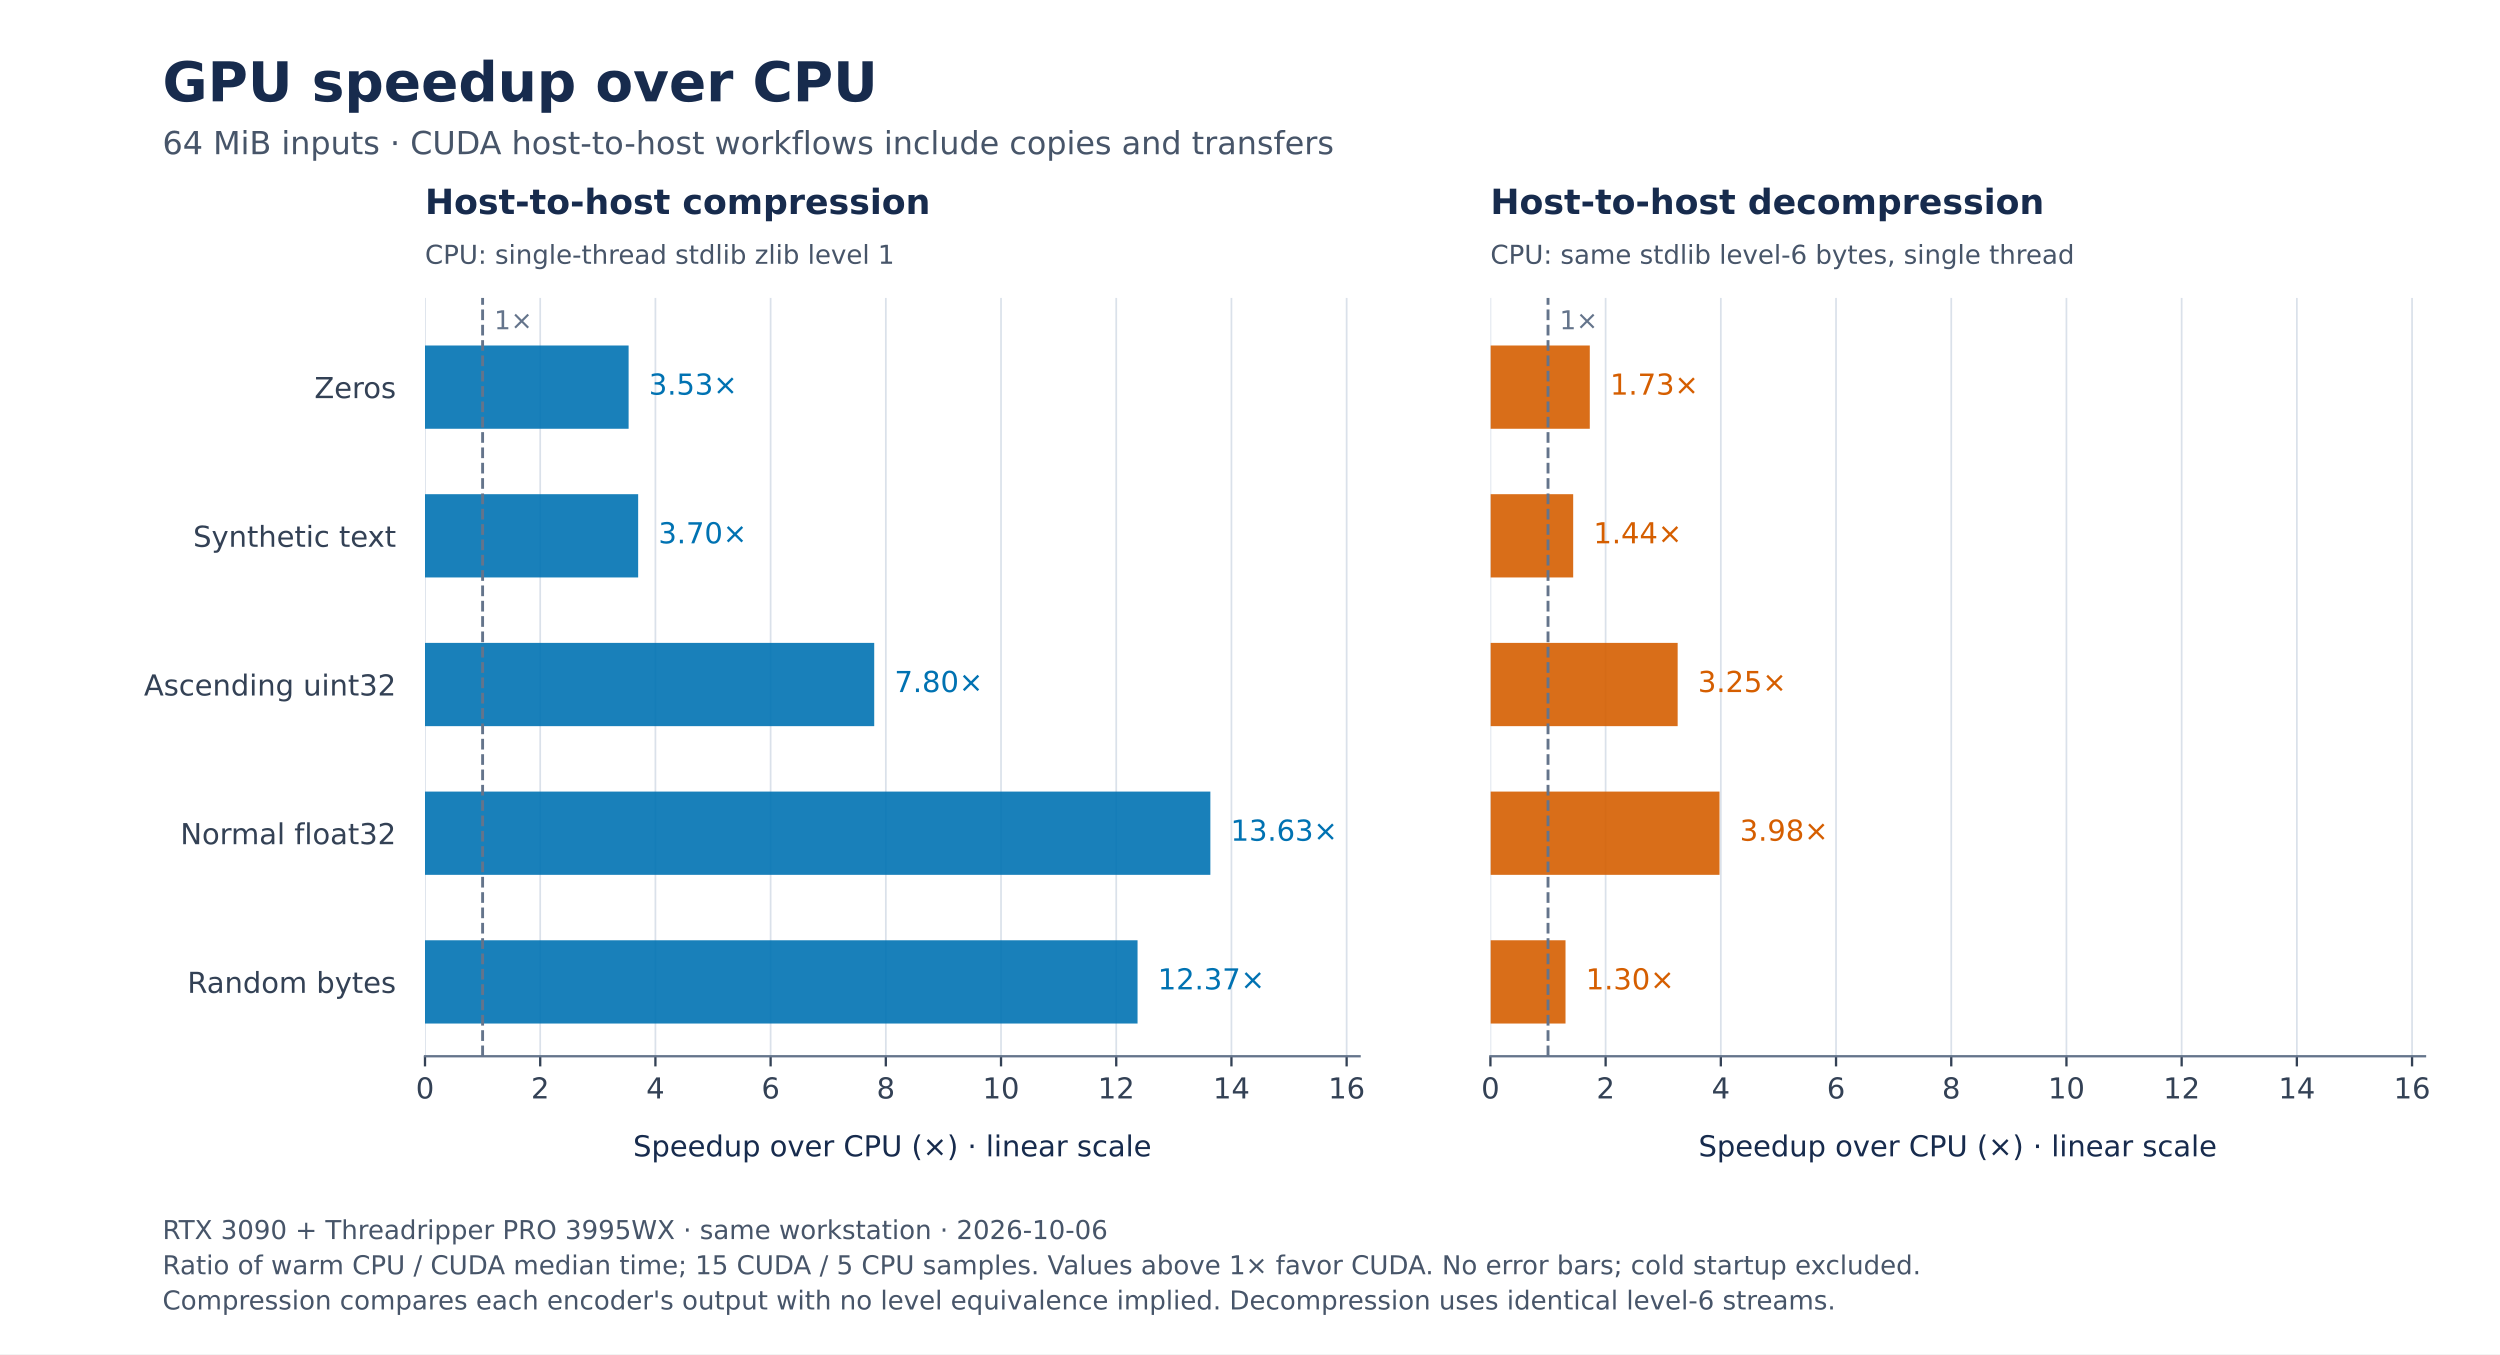
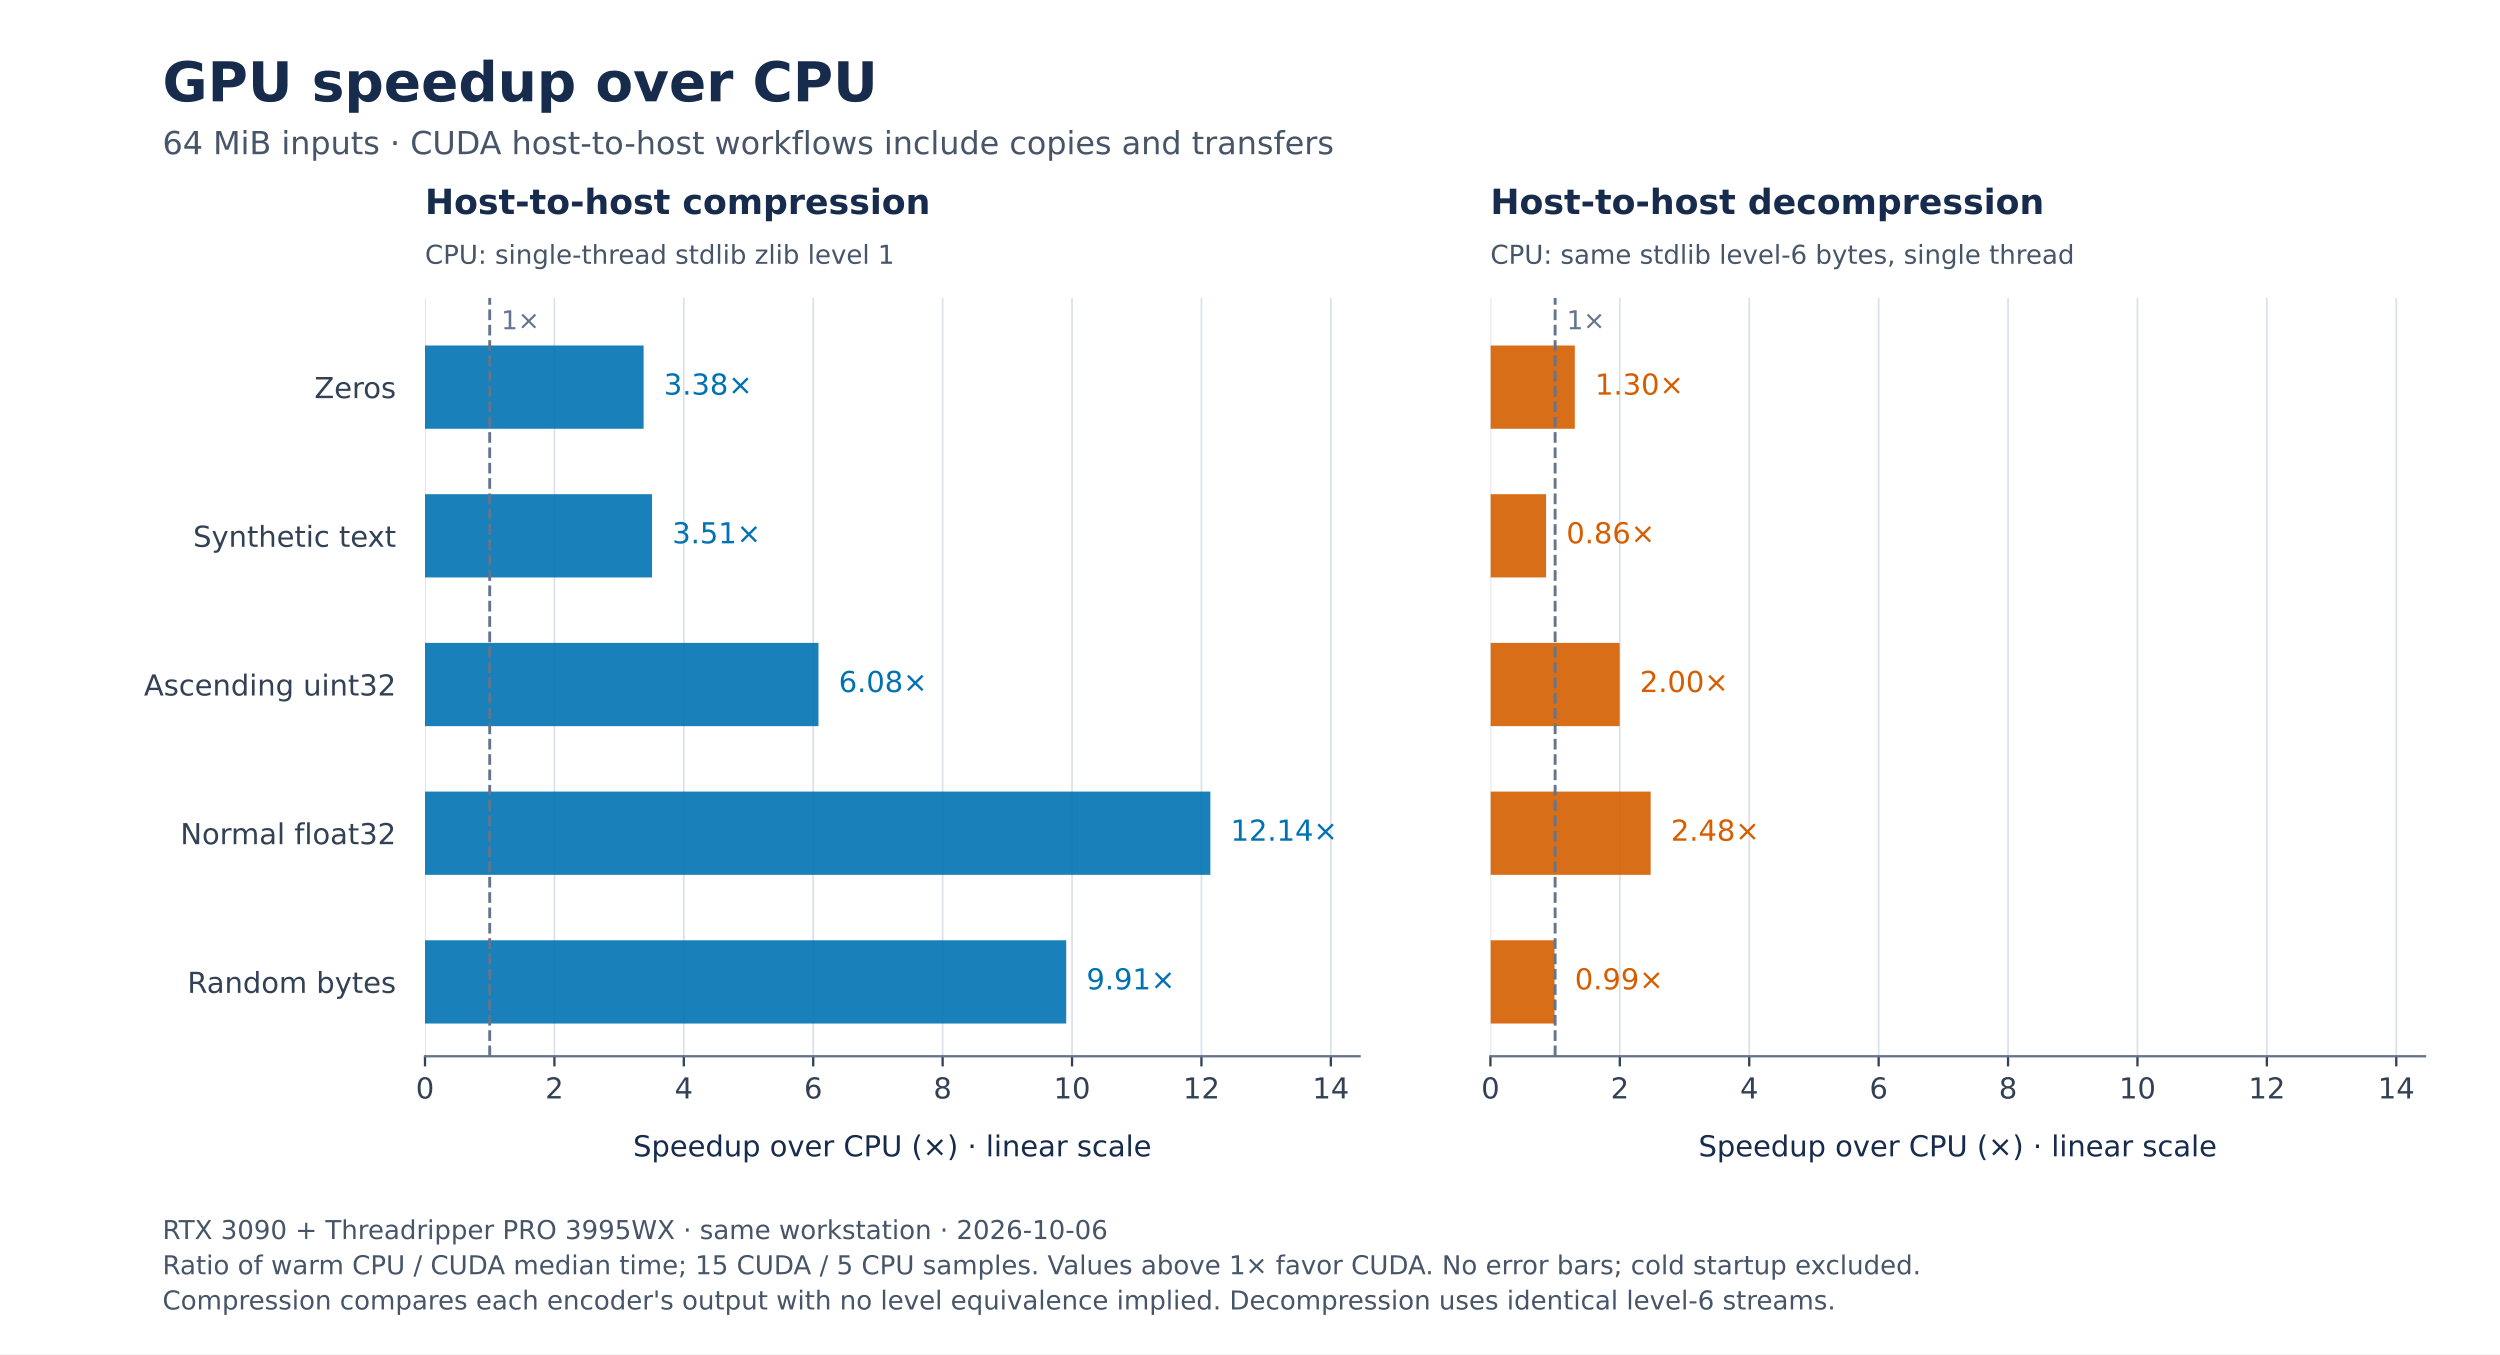
<svg xmlns="http://www.w3.org/2000/svg" xmlns:xlink="http://www.w3.org/1999/xlink" width="864pt" height="468pt" viewBox="0 0 864 468" version="1.1">
  <defs>
    <style type="text/css">*{stroke-linejoin: round; stroke-linecap: butt}</style>
  </defs>
  <g id="figure_1">
    <g id="patch_1">
      <path d="M 0 468 L 864 468 L 864 0 L 0 0 z " style="fill: #ffffff" />
    </g>
    <g id="axes_1">
      <g id="patch_2">
        <path d="M 146.88 365.04 L 469.871 365.04 L 469.871 102.96 L 146.88 102.96 z " style="fill: #ffffff" />
      </g>
      <g id="matplotlib.axis_1">
        <g id="xtick_1">
          <g id="line2d_1">
            <path d="M 146.88 365.04 L 146.88 102.96 " clip-path="url(#p2e2765085f)" style="fill: none; stroke: #cbd5e1; stroke-opacity: 0.7; stroke-width: 0.6; stroke-linecap: square" />
          </g>
          <g id="line2d_2">
            <defs>
              <path id="mdb11cd550d" d="M 0 0 L 0 3.5 " style="stroke: #334155; stroke-width: 0.8" />
            </defs>
            <g>
              <use xlink:href="#mdb11cd550d" x="146.88" y="365.04" style="fill: #334155; stroke: #334155; stroke-width: 0.8" />
            </g>
          </g>
          <g id="text_1">
            <text style="font-size: 10px; font-family: 'DejaVu Sans'; text-anchor: middle; fill: #334155" x="146.88" y="379.638" transform="rotate(-0 146.88 379.6377)">0</text>
          </g>
        </g>
        <g id="xtick_2">
          <g id="line2d_3">
-             <path d="M 186.695 365.04 L 186.695 102.96 " clip-path="url(#p2e2765085f)" style="fill: none; stroke: #cbd5e1; stroke-opacity: 0.7; stroke-width: 0.6; stroke-linecap: square" />
+             <path d="M 191.603 365.04 L 191.603 102.96 " clip-path="url(#p2e2765085f)" style="fill: none; stroke: #cbd5e1; stroke-opacity: 0.7; stroke-width: 0.6; stroke-linecap: square" />
          </g>
          <g id="line2d_4">
            <g>
-               <use xlink:href="#mdb11cd550d" x="186.695" y="365.04" style="fill: #334155; stroke: #334155; stroke-width: 0.8" />
+               <use xlink:href="#mdb11cd550d" x="191.603" y="365.04" style="fill: #334155; stroke: #334155; stroke-width: 0.8" />
            </g>
          </g>
          <g id="text_2">
-             <text style="font-size: 10px; font-family: 'DejaVu Sans'; text-anchor: middle; fill: #334155" x="186.695" y="379.638" transform="rotate(-0 186.6949 379.6377)">2</text>
+             <text style="font-size: 10px; font-family: 'DejaVu Sans'; text-anchor: middle; fill: #334155" x="191.603" y="379.638" transform="rotate(-0 191.6031 379.6377)">2</text>
          </g>
        </g>
        <g id="xtick_3">
          <g id="line2d_5">
-             <path d="M 226.51 365.04 L 226.51 102.96 " clip-path="url(#p2e2765085f)" style="fill: none; stroke: #cbd5e1; stroke-opacity: 0.7; stroke-width: 0.6; stroke-linecap: square" />
+             <path d="M 236.326 365.04 L 236.326 102.96 " clip-path="url(#p2e2765085f)" style="fill: none; stroke: #cbd5e1; stroke-opacity: 0.7; stroke-width: 0.6; stroke-linecap: square" />
          </g>
          <g id="line2d_6">
            <g>
-               <use xlink:href="#mdb11cd550d" x="226.51" y="365.04" style="fill: #334155; stroke: #334155; stroke-width: 0.8" />
+               <use xlink:href="#mdb11cd550d" x="236.326" y="365.04" style="fill: #334155; stroke: #334155; stroke-width: 0.8" />
            </g>
          </g>
          <g id="text_3">
-             <text style="font-size: 10px; font-family: 'DejaVu Sans'; text-anchor: middle; fill: #334155" x="226.51" y="379.638" transform="rotate(-0 226.5098 379.6377)">4</text>
+             <text style="font-size: 10px; font-family: 'DejaVu Sans'; text-anchor: middle; fill: #334155" x="236.326" y="379.638" transform="rotate(-0 236.3261 379.6377)">4</text>
          </g>
        </g>
        <g id="xtick_4">
          <g id="line2d_7">
-             <path d="M 266.325 365.04 L 266.325 102.96 " clip-path="url(#p2e2765085f)" style="fill: none; stroke: #cbd5e1; stroke-opacity: 0.7; stroke-width: 0.6; stroke-linecap: square" />
+             <path d="M 281.049 365.04 L 281.049 102.96 " clip-path="url(#p2e2765085f)" style="fill: none; stroke: #cbd5e1; stroke-opacity: 0.7; stroke-width: 0.6; stroke-linecap: square" />
          </g>
          <g id="line2d_8">
            <g>
-               <use xlink:href="#mdb11cd550d" x="266.325" y="365.04" style="fill: #334155; stroke: #334155; stroke-width: 0.8" />
+               <use xlink:href="#mdb11cd550d" x="281.049" y="365.04" style="fill: #334155; stroke: #334155; stroke-width: 0.8" />
            </g>
          </g>
          <g id="text_4">
-             <text style="font-size: 10px; font-family: 'DejaVu Sans'; text-anchor: middle; fill: #334155" x="266.325" y="379.638" transform="rotate(-0 266.3247 379.6377)">6</text>
+             <text style="font-size: 10px; font-family: 'DejaVu Sans'; text-anchor: middle; fill: #334155" x="281.049" y="379.638" transform="rotate(-0 281.0492 379.6377)">6</text>
          </g>
        </g>
        <g id="xtick_5">
          <g id="line2d_9">
-             <path d="M 306.14 365.04 L 306.14 102.96 " clip-path="url(#p2e2765085f)" style="fill: none; stroke: #cbd5e1; stroke-opacity: 0.7; stroke-width: 0.6; stroke-linecap: square" />
+             <path d="M 325.772 365.04 L 325.772 102.96 " clip-path="url(#p2e2765085f)" style="fill: none; stroke: #cbd5e1; stroke-opacity: 0.7; stroke-width: 0.6; stroke-linecap: square" />
          </g>
          <g id="line2d_10">
            <g>
-               <use xlink:href="#mdb11cd550d" x="306.14" y="365.04" style="fill: #334155; stroke: #334155; stroke-width: 0.8" />
+               <use xlink:href="#mdb11cd550d" x="325.772" y="365.04" style="fill: #334155; stroke: #334155; stroke-width: 0.8" />
            </g>
          </g>
          <g id="text_5">
-             <text style="font-size: 10px; font-family: 'DejaVu Sans'; text-anchor: middle; fill: #334155" x="306.14" y="379.638" transform="rotate(-0 306.1395 379.6377)">8</text>
+             <text style="font-size: 10px; font-family: 'DejaVu Sans'; text-anchor: middle; fill: #334155" x="325.772" y="379.638" transform="rotate(-0 325.7723 379.6377)">8</text>
          </g>
        </g>
        <g id="xtick_6">
          <g id="line2d_11">
-             <path d="M 345.954 365.04 L 345.954 102.96 " clip-path="url(#p2e2765085f)" style="fill: none; stroke: #cbd5e1; stroke-opacity: 0.7; stroke-width: 0.6; stroke-linecap: square" />
+             <path d="M 370.495 365.04 L 370.495 102.96 " clip-path="url(#p2e2765085f)" style="fill: none; stroke: #cbd5e1; stroke-opacity: 0.7; stroke-width: 0.6; stroke-linecap: square" />
          </g>
          <g id="line2d_12">
            <g>
-               <use xlink:href="#mdb11cd550d" x="345.954" y="365.04" style="fill: #334155; stroke: #334155; stroke-width: 0.8" />
+               <use xlink:href="#mdb11cd550d" x="370.495" y="365.04" style="fill: #334155; stroke: #334155; stroke-width: 0.8" />
            </g>
          </g>
          <g id="text_6">
-             <text style="font-size: 10px; font-family: 'DejaVu Sans'; text-anchor: middle; fill: #334155" x="345.954" y="379.638" transform="rotate(-0 345.9544 379.6377)">10</text>
+             <text style="font-size: 10px; font-family: 'DejaVu Sans'; text-anchor: middle; fill: #334155" x="370.495" y="379.638" transform="rotate(-0 370.4954 379.6377)">10</text>
          </g>
        </g>
        <g id="xtick_7">
          <g id="line2d_13">
-             <path d="M 385.769 365.04 L 385.769 102.96 " clip-path="url(#p2e2765085f)" style="fill: none; stroke: #cbd5e1; stroke-opacity: 0.7; stroke-width: 0.6; stroke-linecap: square" />
+             <path d="M 415.218 365.04 L 415.218 102.96 " clip-path="url(#p2e2765085f)" style="fill: none; stroke: #cbd5e1; stroke-opacity: 0.7; stroke-width: 0.6; stroke-linecap: square" />
          </g>
          <g id="line2d_14">
            <g>
-               <use xlink:href="#mdb11cd550d" x="385.769" y="365.04" style="fill: #334155; stroke: #334155; stroke-width: 0.8" />
+               <use xlink:href="#mdb11cd550d" x="415.218" y="365.04" style="fill: #334155; stroke: #334155; stroke-width: 0.8" />
            </g>
          </g>
          <g id="text_7">
-             <text style="font-size: 10px; font-family: 'DejaVu Sans'; text-anchor: middle; fill: #334155" x="385.769" y="379.638" transform="rotate(-0 385.7693 379.6377)">12</text>
+             <text style="font-size: 10px; font-family: 'DejaVu Sans'; text-anchor: middle; fill: #334155" x="415.218" y="379.638" transform="rotate(-0 415.2184 379.6377)">12</text>
          </g>
        </g>
        <g id="xtick_8">
          <g id="line2d_15">
-             <path d="M 425.584 365.04 L 425.584 102.96 " clip-path="url(#p2e2765085f)" style="fill: none; stroke: #cbd5e1; stroke-opacity: 0.7; stroke-width: 0.6; stroke-linecap: square" />
+             <path d="M 459.942 365.04 L 459.942 102.96 " clip-path="url(#p2e2765085f)" style="fill: none; stroke: #cbd5e1; stroke-opacity: 0.7; stroke-width: 0.6; stroke-linecap: square" />
          </g>
          <g id="line2d_16">
            <g>
-               <use xlink:href="#mdb11cd550d" x="425.584" y="365.04" style="fill: #334155; stroke: #334155; stroke-width: 0.8" />
+               <use xlink:href="#mdb11cd550d" x="459.942" y="365.04" style="fill: #334155; stroke: #334155; stroke-width: 0.8" />
            </g>
          </g>
          <g id="text_8">
-             <text style="font-size: 10px; font-family: 'DejaVu Sans'; text-anchor: middle; fill: #334155" x="425.584" y="379.638" transform="rotate(-0 425.5842 379.6377)">14</text>
-           </g>
-         </g>
-         <g id="xtick_9">
-           <g id="line2d_17">
-             <path d="M 465.399 365.04 L 465.399 102.96 " clip-path="url(#p2e2765085f)" style="fill: none; stroke: #cbd5e1; stroke-opacity: 0.7; stroke-width: 0.6; stroke-linecap: square" />
-           </g>
-           <g id="line2d_18">
-             <g>
-               <use xlink:href="#mdb11cd550d" x="465.399" y="365.04" style="fill: #334155; stroke: #334155; stroke-width: 0.8" />
-             </g>
-           </g>
-           <g id="text_9">
-             <text style="font-size: 10px; font-family: 'DejaVu Sans'; text-anchor: middle; fill: #334155" x="465.399" y="379.638" transform="rotate(-0 465.3991 379.6377)">16</text>
-           </g>
-         </g>
-         <g id="text_10">
+             <text style="font-size: 10px; font-family: 'DejaVu Sans'; text-anchor: middle; fill: #334155" x="459.942" y="379.638" transform="rotate(-0 459.9415 379.6377)">14</text>
+           </g>
+         </g>
+         <g id="text_9">
          <text style="font-size: 10px; font-family: 'DejaVu Sans'; text-anchor: middle; fill: #172b4d" x="308.375" y="399.638" transform="rotate(-0 308.3753 399.6384)">Speedup over CPU (×) · linear scale</text>
        </g>
      </g>
      <g id="matplotlib.axis_2">
        <g id="ytick_1">
+           <g id="line2d_17" />
+           <g id="text_10">
+             <text style="font-size: 10px; font-family: 'DejaVu Sans'; text-anchor: end; fill: #334155" x="136.88" y="137.592" transform="rotate(-0 136.88 137.5918)">Zeros</text>
+           </g>
+         </g>
+         <g id="ytick_2">
+           <g id="line2d_18" />
+           <g id="text_11">
+             <text style="font-size: 10px; font-family: 'DejaVu Sans'; text-anchor: end; fill: #334155" x="136.88" y="188.98" transform="rotate(-0 136.88 188.9804)">Synthetic text</text>
+           </g>
+         </g>
+         <g id="ytick_3">
          <g id="line2d_19" />
-           <g id="text_11">
-             <text style="font-size: 10px; font-family: 'DejaVu Sans'; text-anchor: end; fill: #334155" x="136.88" y="137.592" transform="rotate(-0 136.88 137.5918)">Zeros</text>
-           </g>
-         </g>
-         <g id="ytick_2">
+           <g id="text_12">
+             <text style="font-size: 10px; font-family: 'DejaVu Sans'; text-anchor: end; fill: #334155" x="136.88" y="240.369" transform="rotate(-0 136.88 240.3686)">Ascending uint32</text>
+           </g>
+         </g>
+         <g id="ytick_4">
          <g id="line2d_20" />
-           <g id="text_12">
-             <text style="font-size: 10px; font-family: 'DejaVu Sans'; text-anchor: end; fill: #334155" x="136.88" y="188.98" transform="rotate(-0 136.88 188.9804)">Synthetic text</text>
-           </g>
-         </g>
-         <g id="ytick_3">
+           <g id="text_13">
+             <text style="font-size: 10px; font-family: 'DejaVu Sans'; text-anchor: end; fill: #334155" x="136.88" y="291.757" transform="rotate(-0 136.88 291.7569)">Normal float32</text>
+           </g>
+         </g>
+         <g id="ytick_5">
          <g id="line2d_21" />
-           <g id="text_13">
-             <text style="font-size: 10px; font-family: 'DejaVu Sans'; text-anchor: end; fill: #334155" x="136.88" y="240.369" transform="rotate(-0 136.88 240.3686)">Ascending uint32</text>
-           </g>
-         </g>
-         <g id="ytick_4">
-           <g id="line2d_22" />
          <g id="text_14">
-             <text style="font-size: 10px; font-family: 'DejaVu Sans'; text-anchor: end; fill: #334155" x="136.88" y="291.757" transform="rotate(-0 136.88 291.7569)">Normal float32</text>
-           </g>
-         </g>
-         <g id="ytick_5">
-           <g id="line2d_23" />
-           <g id="text_15">
            <text style="font-size: 10px; font-family: 'DejaVu Sans'; text-anchor: end; fill: #334155" x="136.88" y="343.145" transform="rotate(-0 136.88 343.1451)">Random bytes</text>
          </g>
        </g>
      </g>
      <g id="patch_3">
        <path d="M 146.88 365.04 L 469.871 365.04 " style="fill: none; stroke: #64748b; stroke-width: 0.8; stroke-linejoin: miter; stroke-linecap: square" />
      </g>
-       <g id="text_16">
+       <g id="text_15">
        <text style="font-size: 9px; font-family: 'DejaVu Sans'; text-anchor: start; fill: #475569" x="146.88" y="91.166" transform="rotate(-0 146.88 91.1664)">CPU: single-thread stdlib zlib level 1</text>
      </g>
      <g id="patch_4">
-         <path d="M 146.88 119.404 L 217.248 119.404 L 217.248 148.182 L 146.88 148.182 z " clip-path="url(#p2e2765085f)" style="fill: #0072b2; opacity: 0.9" />
+         <path d="M 146.88 119.404 L 222.431 119.404 L 222.431 148.182 L 146.88 148.182 z " clip-path="url(#p2e2765085f)" style="fill: #0072b2; opacity: 0.9" />
      </g>
      <g id="patch_5">
-         <path d="M 146.88 170.792 L 220.547 170.792 L 220.547 199.57 L 146.88 199.57 z " clip-path="url(#p2e2765085f)" style="fill: #0072b2; opacity: 0.9" />
+         <path d="M 146.88 170.792 L 225.345 170.792 L 225.345 199.57 L 146.88 199.57 z " clip-path="url(#p2e2765085f)" style="fill: #0072b2; opacity: 0.9" />
      </g>
      <g id="patch_6">
-         <path d="M 146.88 222.181 L 302.128 222.181 L 302.128 250.958 L 146.88 250.958 z " clip-path="url(#p2e2765085f)" style="fill: #0072b2; opacity: 0.9" />
+         <path d="M 146.88 222.181 L 282.865 222.181 L 282.865 250.958 L 146.88 250.958 z " clip-path="url(#p2e2765085f)" style="fill: #0072b2; opacity: 0.9" />
      </g>
      <g id="patch_7">
        <path d="M 146.88 273.569 L 418.301 273.569 L 418.301 302.346 L 146.88 302.346 z " clip-path="url(#p2e2765085f)" style="fill: #0072b2; opacity: 0.9" />
      </g>
      <g id="patch_8">
-         <path d="M 146.88 324.957 L 393.137 324.957 L 393.137 353.735 L 146.88 353.735 z " clip-path="url(#p2e2765085f)" style="fill: #0072b2; opacity: 0.9" />
+         <path d="M 146.88 324.957 L 368.482 324.957 L 368.482 353.735 L 146.88 353.735 z " clip-path="url(#p2e2765085f)" style="fill: #0072b2; opacity: 0.9" />
+       </g>
+       <g id="text_16">
+         <text style="font-size: 9px; font-family: 'DejaVu Sans'; text-anchor: start; fill: #64748b" x="173.242" y="113.798" transform="rotate(-0 173.2415 113.7979)">1×</text>
      </g>
      <g id="text_17">
-         <text style="font-size: 9px; font-family: 'DejaVu Sans'; text-anchor: start; fill: #64748b" x="170.787" y="113.798" transform="rotate(-0 170.7874 113.7979)">1×</text>
+         <text style="font-size: 10px; font-family: 'DejaVu Sans'; text-anchor: start; fill: #0072b2" x="229.431" y="136.391" transform="rotate(-0 229.4312 136.3906)">3.38×</text>
      </g>
      <g id="text_18">
-         <text style="font-size: 10px; font-family: 'DejaVu Sans'; text-anchor: start; fill: #0072b2" x="224.248" y="136.391" transform="rotate(-0 224.2478 136.3906)">3.53×</text>
+         <text style="font-size: 10px; font-family: 'DejaVu Sans'; text-anchor: start; fill: #0072b2" x="232.345" y="187.779" transform="rotate(-0 232.3449 187.7788)">3.51×</text>
      </g>
      <g id="text_19">
-         <text style="font-size: 10px; font-family: 'DejaVu Sans'; text-anchor: start; fill: #0072b2" x="227.547" y="187.779" transform="rotate(-0 227.5468 187.7788)">3.70×</text>
+         <text style="font-size: 10px; font-family: 'DejaVu Sans'; text-anchor: start; fill: #0072b2" x="289.865" y="239.167" transform="rotate(-0 289.865 239.1671)">6.08×</text>
      </g>
      <g id="text_20">
-         <text style="font-size: 10px; font-family: 'DejaVu Sans'; text-anchor: start; fill: #0072b2" x="309.128" y="239.167" transform="rotate(-0 309.1284 239.1671)">7.80×</text>
+         <text style="font-size: 10px; font-family: 'DejaVu Sans'; text-anchor: start; fill: #0072b2" x="425.301" y="290.555" transform="rotate(-0 425.3007 290.5553)">12.14×</text>
      </g>
      <g id="text_21">
-         <text style="font-size: 10px; font-family: 'DejaVu Sans'; text-anchor: start; fill: #0072b2" x="425.301" y="290.555" transform="rotate(-0 425.3007 290.5553)">13.63×</text>
+         <text style="font-size: 10px; font-family: 'DejaVu Sans'; text-anchor: start; fill: #0072b2" x="375.482" y="341.944" transform="rotate(-0 375.482 341.9435)">9.91×</text>
      </g>
      <g id="text_22">
-         <text style="font-size: 10px; font-family: 'DejaVu Sans'; text-anchor: start; fill: #0072b2" x="400.137" y="341.944" transform="rotate(-0 400.1369 341.9435)">12.37×</text>
-       </g>
-       <g id="text_23">
        <text style="font-weight: 700; font-size: 12px; font-family: 'DejaVu Sans'; text-anchor: start; fill: #172b4d" x="146.88" y="73.96" transform="rotate(-0 146.88 73.96)">Host-to-host compression</text>
      </g>
-       <g id="line2d_24">
-         <path d="M 166.787 365.04 L 166.787 102.96 " clip-path="url(#p2e2765085f)" style="fill: none; stroke-dasharray: 3.7,1.6; stroke-dashoffset: 0; stroke: #64748b" />
+       <g id="line2d_22">
+         <path d="M 169.242 365.04 L 169.242 102.96 " clip-path="url(#p2e2765085f)" style="fill: none; stroke-dasharray: 3.7,1.6; stroke-dashoffset: 0; stroke: #64748b" />
      </g>
    </g>
    <g id="axes_2">
      <g id="patch_9">
        <path d="M 515.089 365.04 L 838.08 365.04 L 838.08 102.96 L 515.089 102.96 z " style="fill: #ffffff" />
      </g>
      <g id="matplotlib.axis_3">
+         <g id="xtick_9">
+           <g id="line2d_23">
+             <path d="M 515.089 365.04 L 515.089 102.96 " clip-path="url(#p1212533835)" style="fill: none; stroke: #cbd5e1; stroke-opacity: 0.7; stroke-width: 0.6; stroke-linecap: square" />
+           </g>
+           <g id="line2d_24">
+             <g>
+               <use xlink:href="#mdb11cd550d" x="515.089" y="365.04" style="fill: #334155; stroke: #334155; stroke-width: 0.8" />
+             </g>
+           </g>
+           <g id="text_23">
+             <text style="font-size: 10px; font-family: 'DejaVu Sans'; text-anchor: middle; fill: #334155" x="515.089" y="379.638" transform="rotate(-0 515.0893 379.6377)">0</text>
+           </g>
+         </g>
        <g id="xtick_10">
          <g id="line2d_25">
-             <path d="M 515.089 365.04 L 515.089 102.96 " clip-path="url(#p1212533835)" style="fill: none; stroke: #cbd5e1; stroke-opacity: 0.7; stroke-width: 0.6; stroke-linecap: square" />
+             <path d="M 559.812 365.04 L 559.812 102.96 " clip-path="url(#p1212533835)" style="fill: none; stroke: #cbd5e1; stroke-opacity: 0.7; stroke-width: 0.6; stroke-linecap: square" />
          </g>
          <g id="line2d_26">
            <g>
-               <use xlink:href="#mdb11cd550d" x="515.089" y="365.04" style="fill: #334155; stroke: #334155; stroke-width: 0.8" />
+               <use xlink:href="#mdb11cd550d" x="559.812" y="365.04" style="fill: #334155; stroke: #334155; stroke-width: 0.8" />
            </g>
          </g>
          <g id="text_24">
-             <text style="font-size: 10px; font-family: 'DejaVu Sans'; text-anchor: middle; fill: #334155" x="515.089" y="379.638" transform="rotate(-0 515.0893 379.6377)">0</text>
+             <text style="font-size: 10px; font-family: 'DejaVu Sans'; text-anchor: middle; fill: #334155" x="559.812" y="379.638" transform="rotate(-0 559.8124 379.6377)">2</text>
          </g>
        </g>
        <g id="xtick_11">
          <g id="line2d_27">
-             <path d="M 554.904 365.04 L 554.904 102.96 " clip-path="url(#p1212533835)" style="fill: none; stroke: #cbd5e1; stroke-opacity: 0.7; stroke-width: 0.6; stroke-linecap: square" />
+             <path d="M 604.535 365.04 L 604.535 102.96 " clip-path="url(#p1212533835)" style="fill: none; stroke: #cbd5e1; stroke-opacity: 0.7; stroke-width: 0.6; stroke-linecap: square" />
          </g>
          <g id="line2d_28">
            <g>
-               <use xlink:href="#mdb11cd550d" x="554.904" y="365.04" style="fill: #334155; stroke: #334155; stroke-width: 0.8" />
+               <use xlink:href="#mdb11cd550d" x="604.535" y="365.04" style="fill: #334155; stroke: #334155; stroke-width: 0.8" />
            </g>
          </g>
          <g id="text_25">
-             <text style="font-size: 10px; font-family: 'DejaVu Sans'; text-anchor: middle; fill: #334155" x="554.904" y="379.638" transform="rotate(-0 554.9042 379.6377)">2</text>
+             <text style="font-size: 10px; font-family: 'DejaVu Sans'; text-anchor: middle; fill: #334155" x="604.535" y="379.638" transform="rotate(-0 604.5355 379.6377)">4</text>
          </g>
        </g>
        <g id="xtick_12">
          <g id="line2d_29">
-             <path d="M 594.719 365.04 L 594.719 102.96 " clip-path="url(#p1212533835)" style="fill: none; stroke: #cbd5e1; stroke-opacity: 0.7; stroke-width: 0.6; stroke-linecap: square" />
+             <path d="M 649.259 365.04 L 649.259 102.96 " clip-path="url(#p1212533835)" style="fill: none; stroke: #cbd5e1; stroke-opacity: 0.7; stroke-width: 0.6; stroke-linecap: square" />
          </g>
          <g id="line2d_30">
            <g>
-               <use xlink:href="#mdb11cd550d" x="594.719" y="365.04" style="fill: #334155; stroke: #334155; stroke-width: 0.8" />
+               <use xlink:href="#mdb11cd550d" x="649.259" y="365.04" style="fill: #334155; stroke: #334155; stroke-width: 0.8" />
            </g>
          </g>
          <g id="text_26">
-             <text style="font-size: 10px; font-family: 'DejaVu Sans'; text-anchor: middle; fill: #334155" x="594.719" y="379.638" transform="rotate(-0 594.7191 379.6377)">4</text>
+             <text style="font-size: 10px; font-family: 'DejaVu Sans'; text-anchor: middle; fill: #334155" x="649.259" y="379.638" transform="rotate(-0 649.2586 379.6377)">6</text>
          </g>
        </g>
        <g id="xtick_13">
          <g id="line2d_31">
-             <path d="M 634.534 365.04 L 634.534 102.96 " clip-path="url(#p1212533835)" style="fill: none; stroke: #cbd5e1; stroke-opacity: 0.7; stroke-width: 0.6; stroke-linecap: square" />
+             <path d="M 693.982 365.04 L 693.982 102.96 " clip-path="url(#p1212533835)" style="fill: none; stroke: #cbd5e1; stroke-opacity: 0.7; stroke-width: 0.6; stroke-linecap: square" />
          </g>
          <g id="line2d_32">
            <g>
-               <use xlink:href="#mdb11cd550d" x="634.534" y="365.04" style="fill: #334155; stroke: #334155; stroke-width: 0.8" />
+               <use xlink:href="#mdb11cd550d" x="693.982" y="365.04" style="fill: #334155; stroke: #334155; stroke-width: 0.8" />
            </g>
          </g>
          <g id="text_27">
-             <text style="font-size: 10px; font-family: 'DejaVu Sans'; text-anchor: middle; fill: #334155" x="634.534" y="379.638" transform="rotate(-0 634.534 379.6377)">6</text>
+             <text style="font-size: 10px; font-family: 'DejaVu Sans'; text-anchor: middle; fill: #334155" x="693.982" y="379.638" transform="rotate(-0 693.9816 379.6377)">8</text>
          </g>
        </g>
        <g id="xtick_14">
          <g id="line2d_33">
-             <path d="M 674.349 365.04 L 674.349 102.96 " clip-path="url(#p1212533835)" style="fill: none; stroke: #cbd5e1; stroke-opacity: 0.7; stroke-width: 0.6; stroke-linecap: square" />
+             <path d="M 738.705 365.04 L 738.705 102.96 " clip-path="url(#p1212533835)" style="fill: none; stroke: #cbd5e1; stroke-opacity: 0.7; stroke-width: 0.6; stroke-linecap: square" />
          </g>
          <g id="line2d_34">
            <g>
-               <use xlink:href="#mdb11cd550d" x="674.349" y="365.04" style="fill: #334155; stroke: #334155; stroke-width: 0.8" />
+               <use xlink:href="#mdb11cd550d" x="738.705" y="365.04" style="fill: #334155; stroke: #334155; stroke-width: 0.8" />
            </g>
          </g>
          <g id="text_28">
-             <text style="font-size: 10px; font-family: 'DejaVu Sans'; text-anchor: middle; fill: #334155" x="674.349" y="379.638" transform="rotate(-0 674.3489 379.6377)">8</text>
+             <text style="font-size: 10px; font-family: 'DejaVu Sans'; text-anchor: middle; fill: #334155" x="738.705" y="379.638" transform="rotate(-0 738.7047 379.6377)">10</text>
          </g>
        </g>
        <g id="xtick_15">
          <g id="line2d_35">
-             <path d="M 714.164 365.04 L 714.164 102.96 " clip-path="url(#p1212533835)" style="fill: none; stroke: #cbd5e1; stroke-opacity: 0.7; stroke-width: 0.6; stroke-linecap: square" />
+             <path d="M 783.428 365.04 L 783.428 102.96 " clip-path="url(#p1212533835)" style="fill: none; stroke: #cbd5e1; stroke-opacity: 0.7; stroke-width: 0.6; stroke-linecap: square" />
          </g>
          <g id="line2d_36">
            <g>
-               <use xlink:href="#mdb11cd550d" x="714.164" y="365.04" style="fill: #334155; stroke: #334155; stroke-width: 0.8" />
+               <use xlink:href="#mdb11cd550d" x="783.428" y="365.04" style="fill: #334155; stroke: #334155; stroke-width: 0.8" />
            </g>
          </g>
          <g id="text_29">
-             <text style="font-size: 10px; font-family: 'DejaVu Sans'; text-anchor: middle; fill: #334155" x="714.164" y="379.638" transform="rotate(-0 714.1638 379.6377)">10</text>
+             <text style="font-size: 10px; font-family: 'DejaVu Sans'; text-anchor: middle; fill: #334155" x="783.428" y="379.638" transform="rotate(-0 783.4278 379.6377)">12</text>
          </g>
        </g>
        <g id="xtick_16">
          <g id="line2d_37">
-             <path d="M 753.979 365.04 L 753.979 102.96 " clip-path="url(#p1212533835)" style="fill: none; stroke: #cbd5e1; stroke-opacity: 0.7; stroke-width: 0.6; stroke-linecap: square" />
+             <path d="M 828.151 365.04 L 828.151 102.96 " clip-path="url(#p1212533835)" style="fill: none; stroke: #cbd5e1; stroke-opacity: 0.7; stroke-width: 0.6; stroke-linecap: square" />
          </g>
          <g id="line2d_38">
            <g>
-               <use xlink:href="#mdb11cd550d" x="753.979" y="365.04" style="fill: #334155; stroke: #334155; stroke-width: 0.8" />
+               <use xlink:href="#mdb11cd550d" x="828.151" y="365.04" style="fill: #334155; stroke: #334155; stroke-width: 0.8" />
            </g>
          </g>
          <g id="text_30">
-             <text style="font-size: 10px; font-family: 'DejaVu Sans'; text-anchor: middle; fill: #334155" x="753.979" y="379.638" transform="rotate(-0 753.9787 379.6377)">12</text>
-           </g>
-         </g>
-         <g id="xtick_17">
-           <g id="line2d_39">
-             <path d="M 793.794 365.04 L 793.794 102.96 " clip-path="url(#p1212533835)" style="fill: none; stroke: #cbd5e1; stroke-opacity: 0.7; stroke-width: 0.6; stroke-linecap: square" />
-           </g>
-           <g id="line2d_40">
-             <g>
-               <use xlink:href="#mdb11cd550d" x="793.794" y="365.04" style="fill: #334155; stroke: #334155; stroke-width: 0.8" />
-             </g>
-           </g>
-           <g id="text_31">
-             <text style="font-size: 10px; font-family: 'DejaVu Sans'; text-anchor: middle; fill: #334155" x="793.794" y="379.638" transform="rotate(-0 793.7935 379.6377)">14</text>
-           </g>
-         </g>
-         <g id="xtick_18">
-           <g id="line2d_41">
-             <path d="M 833.608 365.04 L 833.608 102.96 " clip-path="url(#p1212533835)" style="fill: none; stroke: #cbd5e1; stroke-opacity: 0.7; stroke-width: 0.6; stroke-linecap: square" />
-           </g>
-           <g id="line2d_42">
-             <g>
-               <use xlink:href="#mdb11cd550d" x="833.608" y="365.04" style="fill: #334155; stroke: #334155; stroke-width: 0.8" />
-             </g>
-           </g>
-           <g id="text_32">
-             <text style="font-size: 10px; font-family: 'DejaVu Sans'; text-anchor: middle; fill: #334155" x="833.608" y="379.638" transform="rotate(-0 833.6084 379.6377)">16</text>
-           </g>
-         </g>
-         <g id="text_33">
+             <text style="font-size: 10px; font-family: 'DejaVu Sans'; text-anchor: middle; fill: #334155" x="828.151" y="379.638" transform="rotate(-0 828.1509 379.6377)">14</text>
+           </g>
+         </g>
+         <g id="text_31">
          <text style="font-size: 10px; font-family: 'DejaVu Sans'; text-anchor: middle; fill: #172b4d" x="676.585" y="399.638" transform="rotate(-0 676.5847 399.6384)">Speedup over CPU (×) · linear scale</text>
        </g>
      </g>
      <g id="matplotlib.axis_4">
        <g id="ytick_6">
+           <g id="line2d_39" />
+         </g>
+         <g id="ytick_7">
+           <g id="line2d_40" />
+         </g>
+         <g id="ytick_8">
+           <g id="line2d_41" />
+         </g>
+         <g id="ytick_9">
+           <g id="line2d_42" />
+         </g>
+         <g id="ytick_10">
          <g id="line2d_43" />
-         </g>
-         <g id="ytick_7">
-           <g id="line2d_44" />
-         </g>
-         <g id="ytick_8">
-           <g id="line2d_45" />
-         </g>
-         <g id="ytick_9">
-           <g id="line2d_46" />
-         </g>
-         <g id="ytick_10">
-           <g id="line2d_47" />
        </g>
      </g>
      <g id="patch_10">
        <path d="M 515.089 365.04 L 838.08 365.04 " style="fill: none; stroke: #64748b; stroke-width: 0.8; stroke-linejoin: miter; stroke-linecap: square" />
      </g>
+       <g id="text_32">
+         <text style="font-size: 9px; font-family: 'DejaVu Sans'; text-anchor: start; fill: #475569" x="515.089" y="91.166" transform="rotate(-0 515.0893 91.1664)">CPU: same stdlib level-6 bytes, single thread</text>
+       </g>
+       <g id="patch_11">
+         <path d="M 515.089 119.404 L 544.26 119.404 L 544.26 148.182 L 515.089 148.182 z " clip-path="url(#p1212533835)" style="fill: #d55e00; opacity: 0.9" />
+       </g>
+       <g id="patch_12">
+         <path d="M 515.089 170.792 L 534.327 170.792 L 534.327 199.57 L 515.089 199.57 z " clip-path="url(#p1212533835)" style="fill: #d55e00; opacity: 0.9" />
+       </g>
+       <g id="patch_13">
+         <path d="M 515.089 222.181 L 559.737 222.181 L 559.737 250.958 L 515.089 250.958 z " clip-path="url(#p1212533835)" style="fill: #d55e00; opacity: 0.9" />
+       </g>
+       <g id="patch_14">
+         <path d="M 515.089 273.569 L 570.461 273.569 L 570.461 302.346 L 515.089 302.346 z " clip-path="url(#p1212533835)" style="fill: #d55e00; opacity: 0.9" />
+       </g>
+       <g id="patch_15">
+         <path d="M 515.089 324.957 L 537.256 324.957 L 537.256 353.735 L 515.089 353.735 z " clip-path="url(#p1212533835)" style="fill: #d55e00; opacity: 0.9" />
+       </g>
+       <g id="text_33">
+         <text style="font-size: 9px; font-family: 'DejaVu Sans'; text-anchor: start; fill: #64748b" x="541.451" y="113.798" transform="rotate(-0 541.4509 113.7979)">1×</text>
+       </g>
      <g id="text_34">
-         <text style="font-size: 9px; font-family: 'DejaVu Sans'; text-anchor: start; fill: #475569" x="515.089" y="91.166" transform="rotate(-0 515.0893 91.1664)">CPU: same stdlib level-6 bytes, single thread</text>
-       </g>
-       <g id="patch_11">
-         <path d="M 515.089 119.404 L 549.433 119.404 L 549.433 148.182 L 515.089 148.182 z " clip-path="url(#p1212533835)" style="fill: #d55e00; opacity: 0.9" />
-       </g>
-       <g id="patch_12">
-         <path d="M 515.089 170.792 L 543.694 170.792 L 543.694 199.57 L 515.089 199.57 z " clip-path="url(#p1212533835)" style="fill: #d55e00; opacity: 0.9" />
-       </g>
-       <g id="patch_13">
-         <path d="M 515.089 222.181 L 579.799 222.181 L 579.799 250.958 L 515.089 250.958 z " clip-path="url(#p1212533835)" style="fill: #d55e00; opacity: 0.9" />
-       </g>
-       <g id="patch_14">
-         <path d="M 515.089 273.569 L 594.265 273.569 L 594.265 302.346 L 515.089 302.346 z " clip-path="url(#p1212533835)" style="fill: #d55e00; opacity: 0.9" />
-       </g>
-       <g id="patch_15">
-         <path d="M 515.089 324.957 L 541.042 324.957 L 541.042 353.735 L 515.089 353.735 z " clip-path="url(#p1212533835)" style="fill: #d55e00; opacity: 0.9" />
+         <text style="font-size: 10px; font-family: 'DejaVu Sans'; text-anchor: start; fill: #d55e00" x="551.26" y="136.391" transform="rotate(-0 551.2598 136.3906)">1.30×</text>
      </g>
      <g id="text_35">
-         <text style="font-size: 9px; font-family: 'DejaVu Sans'; text-anchor: start; fill: #64748b" x="538.997" y="113.798" transform="rotate(-0 538.9968 113.7979)">1×</text>
+         <text style="font-size: 10px; font-family: 'DejaVu Sans'; text-anchor: start; fill: #d55e00" x="541.327" y="187.779" transform="rotate(-0 541.3272 187.7788)">0.86×</text>
      </g>
      <g id="text_36">
-         <text style="font-size: 10px; font-family: 'DejaVu Sans'; text-anchor: start; fill: #d55e00" x="556.433" y="136.391" transform="rotate(-0 556.4326 136.3906)">1.73×</text>
+         <text style="font-size: 10px; font-family: 'DejaVu Sans'; text-anchor: start; fill: #d55e00" x="566.737" y="239.167" transform="rotate(-0 566.7371 239.1671)">2.00×</text>
      </g>
      <g id="text_37">
-         <text style="font-size: 10px; font-family: 'DejaVu Sans'; text-anchor: start; fill: #d55e00" x="550.694" y="187.779" transform="rotate(-0 550.6937 187.7788)">1.44×</text>
+         <text style="font-size: 10px; font-family: 'DejaVu Sans'; text-anchor: start; fill: #d55e00" x="577.461" y="290.555" transform="rotate(-0 577.4605 290.5553)">2.48×</text>
      </g>
      <g id="text_38">
-         <text style="font-size: 10px; font-family: 'DejaVu Sans'; text-anchor: start; fill: #d55e00" x="586.799" y="239.167" transform="rotate(-0 586.7994 239.1671)">3.25×</text>
+         <text style="font-size: 10px; font-family: 'DejaVu Sans'; text-anchor: start; fill: #d55e00" x="544.256" y="341.944" transform="rotate(-0 544.256 341.9435)">0.99×</text>
      </g>
      <g id="text_39">
-         <text style="font-size: 10px; font-family: 'DejaVu Sans'; text-anchor: start; fill: #d55e00" x="601.265" y="290.555" transform="rotate(-0 601.2648 290.5553)">3.98×</text>
-       </g>
-       <g id="text_40">
-         <text style="font-size: 10px; font-family: 'DejaVu Sans'; text-anchor: start; fill: #d55e00" x="548.042" y="341.944" transform="rotate(-0 548.042 341.9435)">1.30×</text>
-       </g>
-       <g id="text_41">
        <text style="font-weight: 700; font-size: 12px; font-family: 'DejaVu Sans'; text-anchor: start; fill: #172b4d" x="515.089" y="73.96" transform="rotate(-0 515.0893 73.96)">Host-to-host decompression</text>
      </g>
-       <g id="line2d_48">
-         <path d="M 534.997 365.04 L 534.997 102.96 " clip-path="url(#p1212533835)" style="fill: none; stroke-dasharray: 3.7,1.6; stroke-dashoffset: 0; stroke: #64748b" />
-       </g>
+       <g id="line2d_44">
+         <path d="M 537.451 365.04 L 537.451 102.96 " clip-path="url(#p1212533835)" style="fill: none; stroke-dasharray: 3.7,1.6; stroke-dashoffset: 0; stroke: #64748b" />
+       </g>
+     </g>
+     <g id="text_40">
+       <text style="font-weight: 700; font-size: 19px; font-family: 'DejaVu Sans'; text-anchor: start; fill: #172b4d" x="56.16" y="35.029" transform="rotate(-0 56.16 35.02903)">GPU speedup over CPU</text>
+     </g>
+     <g id="text_41">
+       <text style="font-size: 11px; font-family: 'DejaVu Sans'; text-anchor: start; fill: #475569" x="56.16" y="53.286" transform="rotate(-0 56.16 53.28628)">64 MiB inputs · CUDA host-to-host workflows include copies and transfers</text>
    </g>
    <g id="text_42">
-       <text style="font-weight: 700; font-size: 19px; font-family: 'DejaVu Sans'; text-anchor: start; fill: #172b4d" x="56.16" y="35.029" transform="rotate(-0 56.16 35.02903)">GPU speedup over CPU</text>
+       <text style="font-size: 9px; font-family: 'DejaVu Sans'; text-anchor: start; fill: #475569" x="56.16" y="428.22" transform="rotate(-0 56.16 428.22)">RTX 3090 + Threadripper PRO 3995WX · same workstation · 2026-10-06</text>
    </g>
    <g id="text_43">
-       <text style="font-size: 11px; font-family: 'DejaVu Sans'; text-anchor: start; fill: #475569" x="56.16" y="53.286" transform="rotate(-0 56.16 53.28628)">64 MiB inputs · CUDA host-to-host workflows include copies and transfers</text>
+       <text style="font-size: 9px; font-family: 'DejaVu Sans'; text-anchor: start; fill: #475569" x="56.16" y="440.388" transform="rotate(-0 56.16 440.388)">Ratio of warm CPU / CUDA median time; 15 CUDA / 5 CPU samples. Values above 1× favor CUDA. No error bars; cold startup excluded.</text>
    </g>
    <g id="text_44">
-       <text style="font-size: 9px; font-family: 'DejaVu Sans'; text-anchor: start; fill: #475569" x="56.16" y="428.22" transform="rotate(-0 56.16 428.22)">RTX 3090 + Threadripper PRO 3995WX · same workstation · 2026-10-06</text>
-     </g>
-     <g id="text_45">
-       <text style="font-size: 9px; font-family: 'DejaVu Sans'; text-anchor: start; fill: #475569" x="56.16" y="440.388" transform="rotate(-0 56.16 440.388)">Ratio of warm CPU / CUDA median time; 15 CUDA / 5 CPU samples. Values above 1× favor CUDA. No error bars; cold startup excluded.</text>
-     </g>
-     <g id="text_46">
      <text style="font-size: 9px; font-family: 'DejaVu Sans'; text-anchor: start; fill: #475569" x="56.16" y="452.556" transform="rotate(-0 56.16 452.556)">Compression compares each encoder's output with no level equivalence implied. Decompression uses identical level-6 streams.</text>
    </g>
  </g>
  <defs>
    <clipPath id="p2e2765085f">
      <rect x="146.88" y="102.96" width="322.991" height="262.08" />
    </clipPath>
    <clipPath id="p1212533835">
      <rect x="515.089" y="102.96" width="322.991" height="262.08" />
    </clipPath>
  </defs>
</svg>
